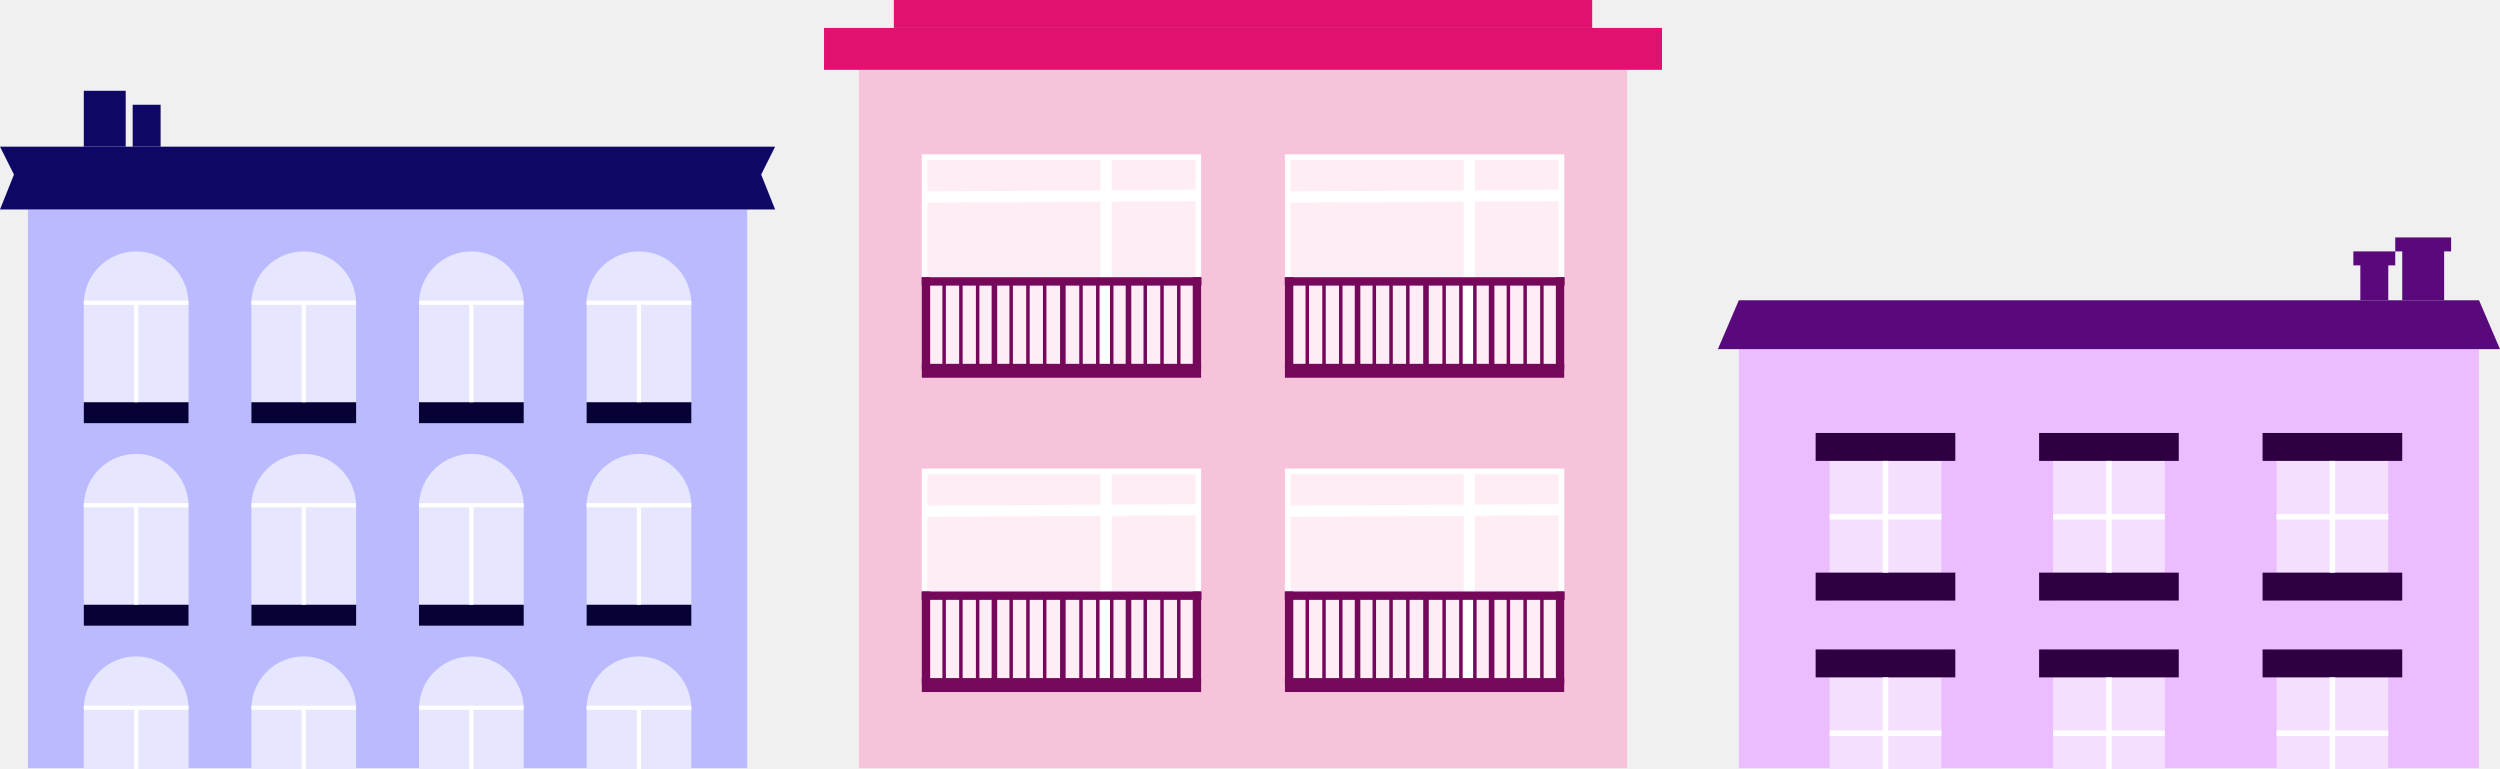
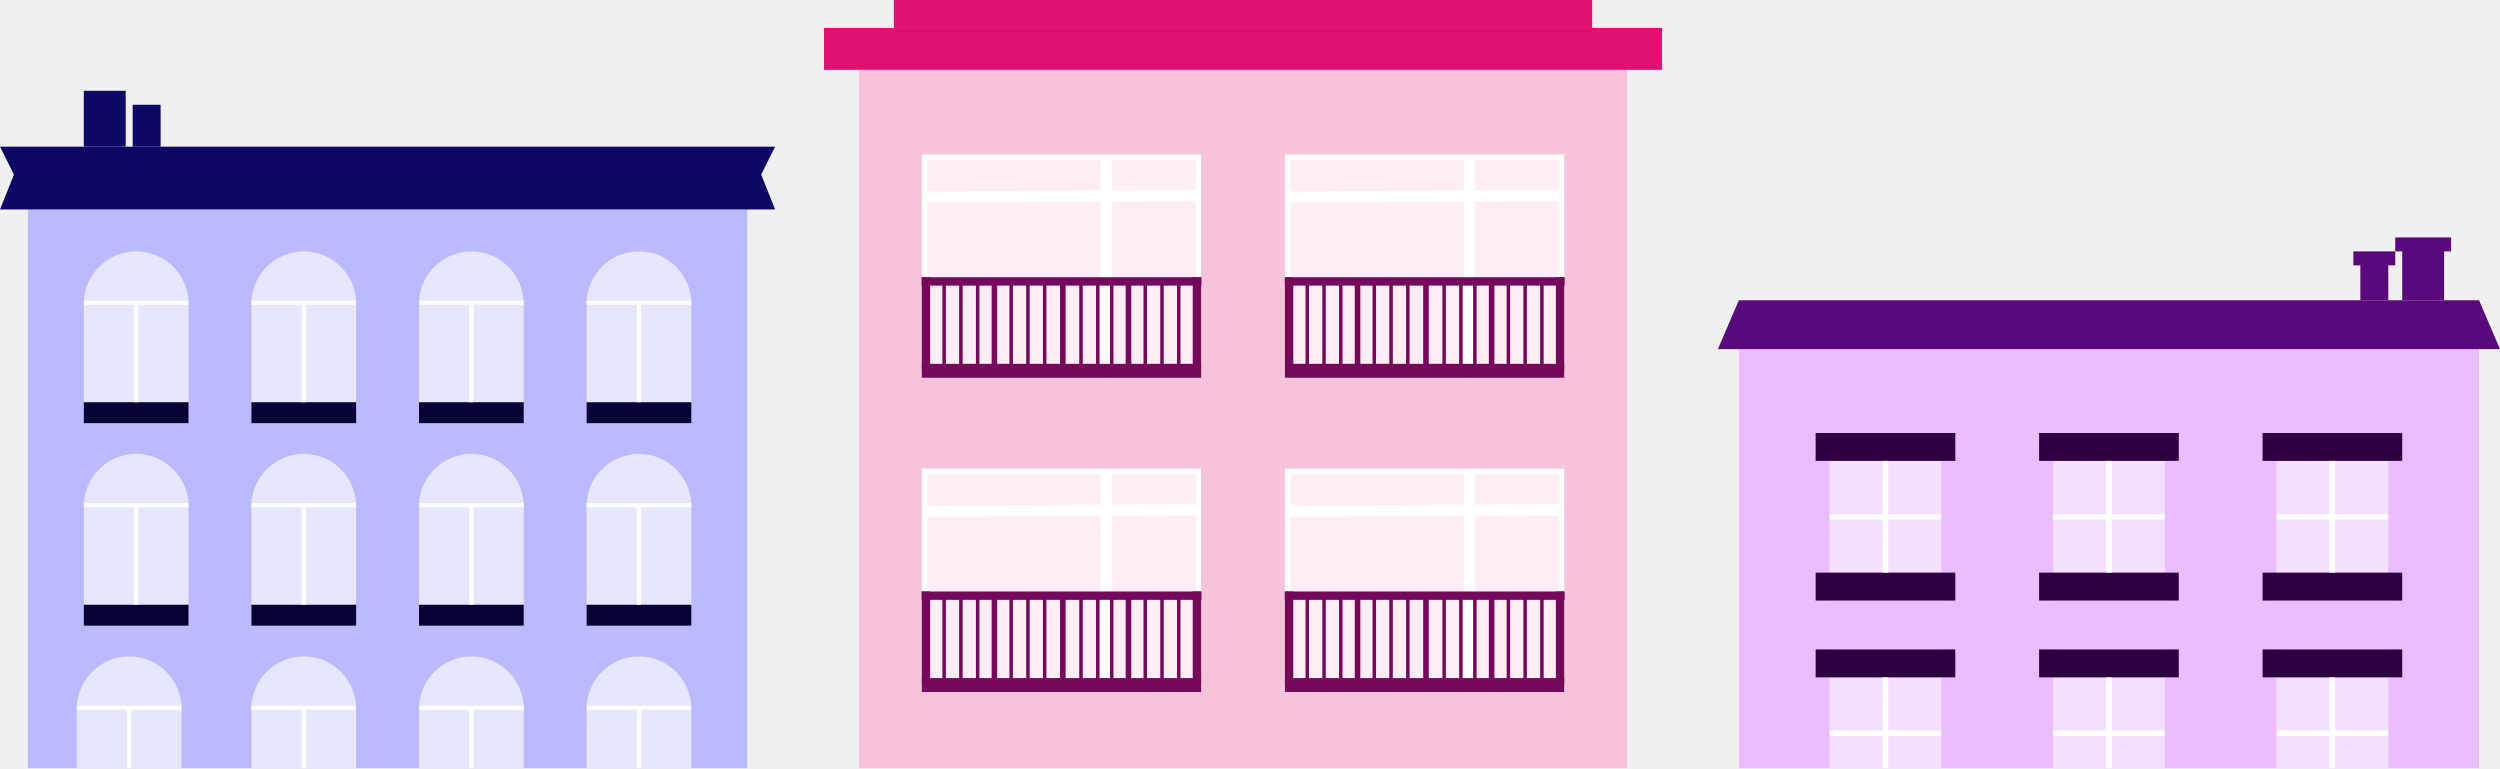
- <svg xmlns="http://www.w3.org/2000/svg" width="358px" height="110px" viewBox="0 0 358 110" version="1.1">
+ <svg xmlns="http://www.w3.org/2000/svg" xmlns:xlink="http://www.w3.org/1999/xlink" width="358px" height="110px" viewBox="0 0 358 110" version="1.1">
+   <defs>
+     <rect id="path-1" x="0" y="0" width="103" height="80" />
+     <rect id="path-3" x="0" y="0" width="106" height="60" />
+   </defs>
  <g id="Boplats-landing-page" stroke="none" stroke-width="1" fill="none" fill-rule="evenodd">
-     <g id="Desktop-HD" transform="translate(-130, -4488)">
-       <g id="Footer-Illustration" transform="translate(130, 4488)">
-         <rect id="Rectangle" fill="#BBBAFF" x="4" y="30" width="103" height="80" />
+     <g id="Artboard" transform="translate(-23, -851)">
+       <g id="Footer-Illustration" transform="translate(23, 851)">
+         <g id="Blue-window-+-Blue-window-+-Blue-window-+-Blue-window-Mask" transform="translate(4, 30)">
+           <mask id="mask-2" fill="white">
+             <use xlink:href="#path-1" />
+           </mask>
+           <use id="Mask" fill="#BBBAFF" xlink:href="#path-1" />
+           <g id="Blue-window" mask="url(#mask-2)">
+             <g transform="translate(7, 64)">
+               <path d="M7.5,0 C11.642,0 15,3.358 15,7.5 L15,7.5 L15,24.6 L0,24.6 L0,7.5 L0.004,7.257 C0.132,3.227 3.439,0 7.5,0 Z" id="Combined-Shape" stroke="none" fill="#E6E6FF" fill-rule="evenodd" />
+               <line x1="0.3" y1="7.35" x2="14.685" y2="7.35" id="Line-16" stroke="#FFFFFF" stroke-width="0.6" fill="none" stroke-linecap="square" />
+               <line x1="7.5" y1="7.5" x2="7.5" y2="21.3" id="Line-16" stroke="#FFFFFF" stroke-width="0.6" fill="none" stroke-linecap="square" />
+             </g>
+           </g>
+           <g id="Blue-window" mask="url(#mask-2)">
+             <g transform="translate(80, 64)">
+               <path d="M7.5,0 C11.642,0 15,3.358 15,7.5 L15,7.5 L15,24.6 L0,24.6 L0,7.5 L0.004,7.257 C0.132,3.227 3.439,0 7.5,0 Z" id="Combined-Shape" stroke="none" fill="#E6E6FF" fill-rule="evenodd" />
+               <line x1="0.3" y1="7.35" x2="14.685" y2="7.35" id="Line-16" stroke="#FFFFFF" stroke-width="0.6" fill="none" stroke-linecap="square" />
+               <line x1="7.5" y1="7.5" x2="7.5" y2="21.3" id="Line-16" stroke="#FFFFFF" stroke-width="0.6" fill="none" stroke-linecap="square" />
+             </g>
+           </g>
+           <g id="Blue-window" mask="url(#mask-2)">
+             <g transform="translate(32, 64)">
+               <path d="M7.5,0 C11.642,0 15,3.358 15,7.5 L15,7.5 L15,24.6 L0,24.6 L0,7.5 L0.004,7.257 C0.132,3.227 3.439,0 7.5,0 Z" id="Combined-Shape" stroke="none" fill="#E6E6FF" fill-rule="evenodd" />
+               <line x1="0.3" y1="7.35" x2="14.685" y2="7.35" id="Line-16" stroke="#FFFFFF" stroke-width="0.6" fill="none" stroke-linecap="square" />
+               <line x1="7.5" y1="7.5" x2="7.5" y2="21.3" id="Line-16" stroke="#FFFFFF" stroke-width="0.6" fill="none" stroke-linecap="square" />
+             </g>
+           </g>
+           <g id="Blue-window" mask="url(#mask-2)">
+             <g transform="translate(56, 64)">
+               <path d="M7.5,0 C11.642,0 15,3.358 15,7.5 L15,7.5 L15,24.6 L0,24.6 L0,7.5 L0.004,7.257 C0.132,3.227 3.439,0 7.5,0 Z" id="Combined-Shape" stroke="none" fill="#E6E6FF" fill-rule="evenodd" />
+               <line x1="0.3" y1="7.35" x2="14.685" y2="7.35" id="Line-16" stroke="#FFFFFF" stroke-width="0.6" fill="none" stroke-linecap="square" />
+               <line x1="7.5" y1="7.5" x2="7.5" y2="21.3" id="Line-16" stroke="#FFFFFF" stroke-width="0.6" fill="none" stroke-linecap="square" />
+             </g>
+           </g>
+         </g>
        <rect id="Rectangle" fill="#F7C3DB" x="123" y="10" width="110" height="100" />
-         <rect id="Rectangle" fill="#EBBDFF" x="249" y="50" width="106" height="60" />
+         <g id="Window-purple-+-Window-purple-+-Window-purple-Mask" transform="translate(249, 50)">
+           <mask id="mask-4" fill="white">
+             <use xlink:href="#path-3" />
+           </mask>
+           <use id="Mask" fill="#EBBDFF" xlink:href="#path-3" />
+           <g id="Window-purple" mask="url(#mask-4)">
+             <g transform="translate(43, 43)">
+               <rect id="Rectangle" stroke="none" fill="#F5DFFF" fill-rule="evenodd" x="2" y="0" width="16" height="24" />
+               <rect id="Rectangle" stroke="none" fill="#2E0041" fill-rule="evenodd" x="0" y="0" width="20" height="4" />
+               <line x1="10" y1="4.4" x2="10" y2="19.6" id="Line-17" stroke="#FFFFFF" stroke-width="0.8" fill="none" stroke-linecap="square" />
+               <line x1="10" y1="4.4" x2="10" y2="19.6" id="Line-17" stroke="#FFFFFF" stroke-width="0.8" fill="none" stroke-linecap="square" transform="translate(10, 12) rotate(-90) translate(-10, -12) " />
+             </g>
+           </g>
+           <g id="Window-purple" mask="url(#mask-4)">
+             <g transform="translate(75, 43)">
+               <rect id="Rectangle" stroke="none" fill="#F5DFFF" fill-rule="evenodd" x="2" y="0" width="16" height="24" />
+               <rect id="Rectangle" stroke="none" fill="#2E0041" fill-rule="evenodd" x="0" y="0" width="20" height="4" />
+               <line x1="10" y1="4.4" x2="10" y2="19.6" id="Line-17" stroke="#FFFFFF" stroke-width="0.8" fill="none" stroke-linecap="square" />
+               <line x1="10" y1="4.4" x2="10" y2="19.6" id="Line-17" stroke="#FFFFFF" stroke-width="0.8" fill="none" stroke-linecap="square" transform="translate(10, 12) rotate(-90) translate(-10, -12) " />
+             </g>
+           </g>
+           <g id="Window-purple" mask="url(#mask-4)">
+             <g transform="translate(11, 43)">
+               <rect id="Rectangle" stroke="none" fill="#F5DFFF" fill-rule="evenodd" x="2" y="0" width="16" height="24" />
+               <rect id="Rectangle" stroke="none" fill="#2E0041" fill-rule="evenodd" x="0" y="0" width="20" height="4" />
+               <line x1="10" y1="4.4" x2="10" y2="19.6" id="Line-17" stroke="#FFFFFF" stroke-width="0.8" fill="none" stroke-linecap="square" />
+               <line x1="10" y1="4.4" x2="10" y2="19.6" id="Line-17" stroke="#FFFFFF" stroke-width="0.8" fill="none" stroke-linecap="square" transform="translate(10, 12) rotate(-90) translate(-10, -12) " />
+             </g>
+           </g>
+         </g>
        <polygon id="Rectangle" fill="#0F0766" points="0 21 111 21 109 25 111 30 0 30 2 25" />
        <rect id="Rectangle" fill="#E01171" x="118" y="4" width="120" height="6" />
        <rect id="Rectangle" fill="#E01171" x="128" y="0" width="100" height="4" />
        <polygon id="Rectangle" fill="#59097B" points="249 43 355 43 358 50 246 50" />
        <g id="Window-purple" transform="translate(292, 62)">
          <rect id="Rectangle" fill="#F5DFFF" x="2" y="0" width="16" height="24" />
          <rect id="Rectangle" fill="#2E0041" x="0" y="0" width="20" height="4" />
          <rect id="Rectangle" fill="#2E0041" x="0" y="20" width="20" height="4" />
          <line x1="10" y1="4.4" x2="10" y2="19.6" id="Line-17" stroke="#FFFFFF" stroke-width="0.8" stroke-linecap="square" />
          <line x1="10" y1="4.4" x2="10" y2="19.6" id="Line-17" stroke="#FFFFFF" stroke-width="0.8" stroke-linecap="square" transform="translate(10, 12) rotate(-90) translate(-10, -12) " />
        </g>
        <g id="Window-purple" transform="translate(324, 62)">
          <rect id="Rectangle" fill="#F5DFFF" x="2" y="0" width="16" height="24" />
          <rect id="Rectangle" fill="#2E0041" x="0" y="0" width="20" height="4" />
          <rect id="Rectangle" fill="#2E0041" x="0" y="20" width="20" height="4" />
          <line x1="10" y1="4.4" x2="10" y2="19.6" id="Line-17" stroke="#FFFFFF" stroke-width="0.8" stroke-linecap="square" />
          <line x1="10" y1="4.4" x2="10" y2="19.6" id="Line-17" stroke="#FFFFFF" stroke-width="0.8" stroke-linecap="square" transform="translate(10, 12) rotate(-90) translate(-10, -12) " />
        </g>
        <g id="Window-purple" transform="translate(260, 62)">
          <rect id="Rectangle" fill="#F5DFFF" x="2" y="0" width="16" height="24" />
          <rect id="Rectangle" fill="#2E0041" x="0" y="0" width="20" height="4" />
          <rect id="Rectangle" fill="#2E0041" x="0" y="20" width="20" height="4" />
          <line x1="10" y1="4.4" x2="10" y2="19.6" id="Line-17" stroke="#FFFFFF" stroke-width="0.8" stroke-linecap="square" />
          <line x1="10" y1="4.4" x2="10" y2="19.6" id="Line-17" stroke="#FFFFFF" stroke-width="0.8" stroke-linecap="square" transform="translate(10, 12) rotate(-90) translate(-10, -12) " />
        </g>
-         <g id="Window-purple" transform="translate(292, 93)">
-           <rect id="Rectangle" fill="#F5DFFF" x="2" y="0" width="16" height="24" />
-           <rect id="Rectangle" fill="#2E0041" x="0" y="0" width="20" height="4" />
-           <line x1="10" y1="4.4" x2="10" y2="19.6" id="Line-17" stroke="#FFFFFF" stroke-width="0.8" stroke-linecap="square" />
-           <line x1="10" y1="4.4" x2="10" y2="19.6" id="Line-17" stroke="#FFFFFF" stroke-width="0.8" stroke-linecap="square" transform="translate(10, 12) rotate(-90) translate(-10, -12) " />
-         </g>
-         <g id="Window-purple" transform="translate(324, 93)">
-           <rect id="Rectangle" fill="#F5DFFF" x="2" y="0" width="16" height="24" />
-           <rect id="Rectangle" fill="#2E0041" x="0" y="0" width="20" height="4" />
-           <line x1="10" y1="4.4" x2="10" y2="19.6" id="Line-17" stroke="#FFFFFF" stroke-width="0.8" stroke-linecap="square" />
-           <line x1="10" y1="4.4" x2="10" y2="19.6" id="Line-17" stroke="#FFFFFF" stroke-width="0.8" stroke-linecap="square" transform="translate(10, 12) rotate(-90) translate(-10, -12) " />
-         </g>
-         <g id="Window-purple" transform="translate(260, 93)">
-           <rect id="Rectangle" fill="#F5DFFF" x="2" y="0" width="16" height="24" />
-           <rect id="Rectangle" fill="#2E0041" x="0" y="0" width="20" height="4" />
-           <line x1="10" y1="4.4" x2="10" y2="19.6" id="Line-17" stroke="#FFFFFF" stroke-width="0.8" stroke-linecap="square" />
-           <line x1="10" y1="4.4" x2="10" y2="19.6" id="Line-17" stroke="#FFFFFF" stroke-width="0.8" stroke-linecap="square" transform="translate(10, 12) rotate(-90) translate(-10, -12) " />
-         </g>
        <g id="Light-purple-window" transform="translate(132, 22)">
          <rect id="Rectangle" stroke="#FFFFFF" stroke-width="0.8" fill="#FFEDF5" x="0.4" y="0.5" width="39.2" height="31.2" />
          <line x1="26.4" y1="1.3" x2="26.4" y2="31.3" id="Line-19" stroke="#FFFFFF" stroke-width="1.6" stroke-linecap="square" />
          <line x1="20.1" y1="-12.4" x2="20.3" y2="24.6" id="Line-19" stroke="#FFFFFF" stroke-width="1.6" stroke-linecap="square" transform="translate(20.1, 6.2) rotate(-90) translate(-20.1, -6.2) " />
          <g id="Balcony" transform="translate(0, 18.1)">
            <rect id="Rectangle" fill="#76085C" x="0" y="12" width="40" height="2" />
            <line x1="0.583" y1="0.2" x2="39.45" y2="0.2" id="Line-20" stroke="#76085C" stroke-width="1.2" stroke-linecap="square" />
            <line x1="0.6" y1="0.2" x2="0.6" y2="12.2" id="Line-21" stroke="#76085C" stroke-width="1.2" stroke-linecap="square" />
            <line x1="39.4" y1="0.2" x2="39.4" y2="12.2" id="Line-21" stroke="#76085C" stroke-width="1.2" stroke-linecap="square" />
            <line x1="20.2" y1="1" x2="20.2" y2="12.2" id="Line-22" stroke="#76085C" stroke-width="0.8" stroke-linecap="square" />
            <line x1="10.4" y1="0.8" x2="10.4" y2="12" id="Line-22" stroke="#76085C" stroke-width="0.8" stroke-linecap="square" />
            <line x1="5.6" y1="0.8" x2="5.6" y2="12" id="Line-22" stroke="#76085C" stroke-width="0.5" stroke-linecap="square" />
            <line x1="3.2" y1="0.8" x2="3.2" y2="12" id="Line-22" stroke="#76085C" stroke-width="0.5" stroke-linecap="square" />
            <line x1="8" y1="0.8" x2="8" y2="12" id="Line-22" stroke="#76085C" stroke-width="0.5" stroke-linecap="square" />
            <line x1="15.2" y1="0.8" x2="15.2" y2="12" id="Line-22" stroke="#76085C" stroke-width="0.5" stroke-linecap="square" />
            <line x1="17.6" y1="0.8" x2="17.6" y2="12" id="Line-22" stroke="#76085C" stroke-width="0.5" stroke-linecap="square" />
            <line x1="12.8" y1="0.8" x2="12.8" y2="12" id="Line-22" stroke="#76085C" stroke-width="0.5" stroke-linecap="square" />
            <line x1="25.2" y1="0.8" x2="25.2" y2="12" id="Line-22" stroke="#76085C" stroke-width="0.5" stroke-linecap="square" />
            <line x1="27.2" y1="0.8" x2="27.2" y2="12" id="Line-22" stroke="#76085C" stroke-width="0.5" stroke-linecap="square" />
            <line x1="22.8" y1="0.8" x2="22.8" y2="12" id="Line-22" stroke="#76085C" stroke-width="0.5" stroke-linecap="square" />
            <line x1="34.4" y1="0.8" x2="34.4" y2="12" id="Line-22" stroke="#76085C" stroke-width="0.5" stroke-linecap="square" />
            <line x1="36.8" y1="0.8" x2="36.8" y2="12" id="Line-22" stroke="#76085C" stroke-width="0.5" stroke-linecap="square" />
            <line x1="32" y1="0.8" x2="32" y2="12" id="Line-22" stroke="#76085C" stroke-width="0.5" stroke-linecap="square" />
            <line x1="29.6" y1="0.8" x2="29.6" y2="12" id="Line-22" stroke="#76085C" stroke-width="0.8" stroke-linecap="square" />
          </g>
        </g>
        <g id="Light-purple-window" transform="translate(184, 22)">
          <rect id="Rectangle" stroke="#FFFFFF" stroke-width="0.8" fill="#FFEDF5" x="0.4" y="0.5" width="39.2" height="31.2" />
          <line x1="26.4" y1="1.3" x2="26.4" y2="31.3" id="Line-19" stroke="#FFFFFF" stroke-width="1.6" stroke-linecap="square" />
          <line x1="20.1" y1="-12.4" x2="20.3" y2="24.6" id="Line-19" stroke="#FFFFFF" stroke-width="1.6" stroke-linecap="square" transform="translate(20.1, 6.2) rotate(-90) translate(-20.1, -6.2) " />
          <g id="Balcony" transform="translate(0, 18.1)">
            <rect id="Rectangle" fill="#76085C" x="0" y="12" width="40" height="2" />
            <line x1="0.583" y1="0.2" x2="39.45" y2="0.2" id="Line-20" stroke="#76085C" stroke-width="1.2" stroke-linecap="square" />
            <line x1="0.6" y1="0.2" x2="0.6" y2="12.2" id="Line-21" stroke="#76085C" stroke-width="1.2" stroke-linecap="square" />
            <line x1="39.4" y1="0.2" x2="39.4" y2="12.2" id="Line-21" stroke="#76085C" stroke-width="1.2" stroke-linecap="square" />
            <line x1="20.2" y1="1" x2="20.2" y2="12.2" id="Line-22" stroke="#76085C" stroke-width="0.8" stroke-linecap="square" />
            <line x1="10.4" y1="0.8" x2="10.4" y2="12" id="Line-22" stroke="#76085C" stroke-width="0.8" stroke-linecap="square" />
            <line x1="5.6" y1="0.8" x2="5.6" y2="12" id="Line-22" stroke="#76085C" stroke-width="0.5" stroke-linecap="square" />
            <line x1="3.2" y1="0.8" x2="3.2" y2="12" id="Line-22" stroke="#76085C" stroke-width="0.5" stroke-linecap="square" />
            <line x1="8" y1="0.8" x2="8" y2="12" id="Line-22" stroke="#76085C" stroke-width="0.5" stroke-linecap="square" />
            <line x1="15.2" y1="0.8" x2="15.2" y2="12" id="Line-22" stroke="#76085C" stroke-width="0.5" stroke-linecap="square" />
            <line x1="17.6" y1="0.8" x2="17.6" y2="12" id="Line-22" stroke="#76085C" stroke-width="0.5" stroke-linecap="square" />
            <line x1="12.8" y1="0.8" x2="12.8" y2="12" id="Line-22" stroke="#76085C" stroke-width="0.5" stroke-linecap="square" />
            <line x1="25.2" y1="0.8" x2="25.2" y2="12" id="Line-22" stroke="#76085C" stroke-width="0.5" stroke-linecap="square" />
            <line x1="27.2" y1="0.8" x2="27.2" y2="12" id="Line-22" stroke="#76085C" stroke-width="0.5" stroke-linecap="square" />
            <line x1="22.8" y1="0.8" x2="22.8" y2="12" id="Line-22" stroke="#76085C" stroke-width="0.5" stroke-linecap="square" />
            <line x1="34.4" y1="0.8" x2="34.4" y2="12" id="Line-22" stroke="#76085C" stroke-width="0.5" stroke-linecap="square" />
            <line x1="36.8" y1="0.8" x2="36.8" y2="12" id="Line-22" stroke="#76085C" stroke-width="0.5" stroke-linecap="square" />
            <line x1="32" y1="0.8" x2="32" y2="12" id="Line-22" stroke="#76085C" stroke-width="0.5" stroke-linecap="square" />
            <line x1="29.6" y1="0.8" x2="29.6" y2="12" id="Line-22" stroke="#76085C" stroke-width="0.8" stroke-linecap="square" />
          </g>
        </g>
        <g id="Light-purple-window" transform="translate(132, 67)">
          <rect id="Rectangle" stroke="#FFFFFF" stroke-width="0.8" fill="#FFEDF5" x="0.4" y="0.5" width="39.2" height="31.2" />
          <line x1="26.4" y1="1.3" x2="26.4" y2="31.3" id="Line-19" stroke="#FFFFFF" stroke-width="1.6" stroke-linecap="square" />
          <line x1="20.1" y1="-12.4" x2="20.3" y2="24.6" id="Line-19" stroke="#FFFFFF" stroke-width="1.6" stroke-linecap="square" transform="translate(20.1, 6.2) rotate(-90) translate(-20.1, -6.2) " />
          <g id="Balcony" transform="translate(0, 18.1)">
            <rect id="Rectangle" fill="#76085C" x="0" y="12" width="40" height="2" />
            <line x1="0.583" y1="0.2" x2="39.45" y2="0.2" id="Line-20" stroke="#76085C" stroke-width="1.2" stroke-linecap="square" />
            <line x1="0.6" y1="0.2" x2="0.6" y2="12.2" id="Line-21" stroke="#76085C" stroke-width="1.2" stroke-linecap="square" />
            <line x1="39.4" y1="0.2" x2="39.4" y2="12.2" id="Line-21" stroke="#76085C" stroke-width="1.2" stroke-linecap="square" />
            <line x1="20.2" y1="1" x2="20.2" y2="12.2" id="Line-22" stroke="#76085C" stroke-width="0.8" stroke-linecap="square" />
            <line x1="10.4" y1="0.8" x2="10.4" y2="12" id="Line-22" stroke="#76085C" stroke-width="0.8" stroke-linecap="square" />
            <line x1="5.6" y1="0.8" x2="5.6" y2="12" id="Line-22" stroke="#76085C" stroke-width="0.5" stroke-linecap="square" />
            <line x1="3.2" y1="0.8" x2="3.2" y2="12" id="Line-22" stroke="#76085C" stroke-width="0.5" stroke-linecap="square" />
            <line x1="8" y1="0.8" x2="8" y2="12" id="Line-22" stroke="#76085C" stroke-width="0.5" stroke-linecap="square" />
            <line x1="15.2" y1="0.8" x2="15.2" y2="12" id="Line-22" stroke="#76085C" stroke-width="0.5" stroke-linecap="square" />
            <line x1="17.6" y1="0.8" x2="17.6" y2="12" id="Line-22" stroke="#76085C" stroke-width="0.5" stroke-linecap="square" />
            <line x1="12.8" y1="0.8" x2="12.8" y2="12" id="Line-22" stroke="#76085C" stroke-width="0.5" stroke-linecap="square" />
            <line x1="25.2" y1="0.8" x2="25.2" y2="12" id="Line-22" stroke="#76085C" stroke-width="0.5" stroke-linecap="square" />
            <line x1="27.2" y1="0.8" x2="27.2" y2="12" id="Line-22" stroke="#76085C" stroke-width="0.5" stroke-linecap="square" />
            <line x1="22.8" y1="0.8" x2="22.8" y2="12" id="Line-22" stroke="#76085C" stroke-width="0.5" stroke-linecap="square" />
            <line x1="34.4" y1="0.8" x2="34.4" y2="12" id="Line-22" stroke="#76085C" stroke-width="0.5" stroke-linecap="square" />
            <line x1="36.8" y1="0.8" x2="36.8" y2="12" id="Line-22" stroke="#76085C" stroke-width="0.5" stroke-linecap="square" />
            <line x1="32" y1="0.8" x2="32" y2="12" id="Line-22" stroke="#76085C" stroke-width="0.5" stroke-linecap="square" />
            <line x1="29.6" y1="0.8" x2="29.6" y2="12" id="Line-22" stroke="#76085C" stroke-width="0.8" stroke-linecap="square" />
          </g>
        </g>
        <g id="Light-purple-window" transform="translate(184, 67)">
          <rect id="Rectangle" stroke="#FFFFFF" stroke-width="0.8" fill="#FFEDF5" x="0.4" y="0.5" width="39.2" height="31.2" />
          <line x1="26.4" y1="1.3" x2="26.4" y2="31.3" id="Line-19" stroke="#FFFFFF" stroke-width="1.6" stroke-linecap="square" />
          <line x1="20.1" y1="-12.4" x2="20.3" y2="24.6" id="Line-19" stroke="#FFFFFF" stroke-width="1.6" stroke-linecap="square" transform="translate(20.1, 6.2) rotate(-90) translate(-20.1, -6.2) " />
          <g id="Balcony" transform="translate(0, 18.1)">
            <rect id="Rectangle" fill="#76085C" x="0" y="12" width="40" height="2" />
            <line x1="0.583" y1="0.2" x2="39.45" y2="0.2" id="Line-20" stroke="#76085C" stroke-width="1.2" stroke-linecap="square" />
            <line x1="0.6" y1="0.2" x2="0.6" y2="12.2" id="Line-21" stroke="#76085C" stroke-width="1.2" stroke-linecap="square" />
            <line x1="39.4" y1="0.2" x2="39.4" y2="12.2" id="Line-21" stroke="#76085C" stroke-width="1.2" stroke-linecap="square" />
            <line x1="20.2" y1="1" x2="20.2" y2="12.2" id="Line-22" stroke="#76085C" stroke-width="0.8" stroke-linecap="square" />
            <line x1="10.4" y1="0.8" x2="10.4" y2="12" id="Line-22" stroke="#76085C" stroke-width="0.8" stroke-linecap="square" />
            <line x1="5.6" y1="0.8" x2="5.6" y2="12" id="Line-22" stroke="#76085C" stroke-width="0.5" stroke-linecap="square" />
            <line x1="3.2" y1="0.8" x2="3.2" y2="12" id="Line-22" stroke="#76085C" stroke-width="0.5" stroke-linecap="square" />
            <line x1="8" y1="0.8" x2="8" y2="12" id="Line-22" stroke="#76085C" stroke-width="0.5" stroke-linecap="square" />
            <line x1="15.2" y1="0.8" x2="15.2" y2="12" id="Line-22" stroke="#76085C" stroke-width="0.5" stroke-linecap="square" />
            <line x1="17.6" y1="0.8" x2="17.6" y2="12" id="Line-22" stroke="#76085C" stroke-width="0.5" stroke-linecap="square" />
            <line x1="12.8" y1="0.8" x2="12.8" y2="12" id="Line-22" stroke="#76085C" stroke-width="0.5" stroke-linecap="square" />
            <line x1="25.2" y1="0.8" x2="25.2" y2="12" id="Line-22" stroke="#76085C" stroke-width="0.5" stroke-linecap="square" />
            <line x1="27.2" y1="0.8" x2="27.2" y2="12" id="Line-22" stroke="#76085C" stroke-width="0.5" stroke-linecap="square" />
            <line x1="22.8" y1="0.8" x2="22.8" y2="12" id="Line-22" stroke="#76085C" stroke-width="0.5" stroke-linecap="square" />
            <line x1="34.4" y1="0.8" x2="34.4" y2="12" id="Line-22" stroke="#76085C" stroke-width="0.5" stroke-linecap="square" />
            <line x1="36.8" y1="0.8" x2="36.8" y2="12" id="Line-22" stroke="#76085C" stroke-width="0.5" stroke-linecap="square" />
            <line x1="32" y1="0.8" x2="32" y2="12" id="Line-22" stroke="#76085C" stroke-width="0.5" stroke-linecap="square" />
            <line x1="29.6" y1="0.8" x2="29.6" y2="12" id="Line-22" stroke="#76085C" stroke-width="0.8" stroke-linecap="square" />
          </g>
        </g>
        <g id="Blue-window" transform="translate(12, 36)">
          <path d="M7.5,0 C11.642,0 15,3.358 15,7.5 L15,7.5 L15,24.6 L0,24.6 L0,7.5 L0.004,7.257 C0.132,3.227 3.439,0 7.5,0 Z" id="Combined-Shape" fill="#E6E6FF" />
          <rect id="Rectangle" fill="#060235" x="0" y="21.6" width="15" height="3" />
          <line x1="0.3" y1="7.35" x2="14.685" y2="7.35" id="Line-16" stroke="#FFFFFF" stroke-width="0.6" stroke-linecap="square" />
          <line x1="7.5" y1="7.5" x2="7.5" y2="21.3" id="Line-16" stroke="#FFFFFF" stroke-width="0.6" stroke-linecap="square" />
        </g>
        <g id="Blue-window" transform="translate(84, 36)">
          <path d="M7.5,0 C11.642,0 15,3.358 15,7.5 L15,7.5 L15,24.6 L0,24.6 L0,7.5 L0.004,7.257 C0.132,3.227 3.439,0 7.5,0 Z" id="Combined-Shape" fill="#E6E6FF" />
          <rect id="Rectangle" fill="#060235" x="0" y="21.6" width="15" height="3" />
          <line x1="0.3" y1="7.35" x2="14.685" y2="7.35" id="Line-16" stroke="#FFFFFF" stroke-width="0.6" stroke-linecap="square" />
          <line x1="7.5" y1="7.5" x2="7.5" y2="21.3" id="Line-16" stroke="#FFFFFF" stroke-width="0.6" stroke-linecap="square" />
        </g>
        <g id="Blue-window" transform="translate(36, 36)">
          <path d="M7.5,0 C11.642,0 15,3.358 15,7.5 L15,7.5 L15,24.6 L0,24.6 L0,7.5 L0.004,7.257 C0.132,3.227 3.439,0 7.5,0 Z" id="Combined-Shape" fill="#E6E6FF" />
          <rect id="Rectangle" fill="#060235" x="0" y="21.6" width="15" height="3" />
          <line x1="0.3" y1="7.35" x2="14.685" y2="7.35" id="Line-16" stroke="#FFFFFF" stroke-width="0.6" stroke-linecap="square" />
          <line x1="7.5" y1="7.5" x2="7.5" y2="21.3" id="Line-16" stroke="#FFFFFF" stroke-width="0.6" stroke-linecap="square" />
        </g>
        <g id="Blue-window" transform="translate(60, 36)">
          <path d="M7.5,0 C11.642,0 15,3.358 15,7.5 L15,7.5 L15,24.6 L0,24.6 L0,7.5 L0.004,7.257 C0.132,3.227 3.439,0 7.5,0 Z" id="Combined-Shape" fill="#E6E6FF" />
          <rect id="Rectangle" fill="#060235" x="0" y="21.6" width="15" height="3" />
          <line x1="0.3" y1="7.35" x2="14.685" y2="7.35" id="Line-16" stroke="#FFFFFF" stroke-width="0.6" stroke-linecap="square" />
          <line x1="7.5" y1="7.5" x2="7.5" y2="21.3" id="Line-16" stroke="#FFFFFF" stroke-width="0.6" stroke-linecap="square" />
        </g>
        <g id="Blue-window" transform="translate(12, 65)">
          <path d="M7.5,0 C11.642,0 15,3.358 15,7.5 L15,7.5 L15,24.6 L0,24.6 L0,7.5 L0.004,7.257 C0.132,3.227 3.439,0 7.5,0 Z" id="Combined-Shape" fill="#E6E6FF" />
          <rect id="Rectangle" fill="#060235" x="0" y="21.6" width="15" height="3" />
          <line x1="0.3" y1="7.35" x2="14.685" y2="7.35" id="Line-16" stroke="#FFFFFF" stroke-width="0.6" stroke-linecap="square" />
          <line x1="7.5" y1="7.5" x2="7.5" y2="21.3" id="Line-16" stroke="#FFFFFF" stroke-width="0.6" stroke-linecap="square" />
        </g>
        <g id="Blue-window" transform="translate(84, 65)">
          <path d="M7.5,0 C11.642,0 15,3.358 15,7.5 L15,7.5 L15,24.6 L0,24.6 L0,7.5 L0.004,7.257 C0.132,3.227 3.439,0 7.5,0 Z" id="Combined-Shape" fill="#E6E6FF" />
          <rect id="Rectangle" fill="#060235" x="0" y="21.6" width="15" height="3" />
          <line x1="0.3" y1="7.35" x2="14.685" y2="7.35" id="Line-16" stroke="#FFFFFF" stroke-width="0.6" stroke-linecap="square" />
          <line x1="7.5" y1="7.5" x2="7.5" y2="21.3" id="Line-16" stroke="#FFFFFF" stroke-width="0.6" stroke-linecap="square" />
        </g>
        <g id="Blue-window" transform="translate(36, 65)">
          <path d="M7.5,0 C11.642,0 15,3.358 15,7.5 L15,7.5 L15,24.6 L0,24.6 L0,7.5 L0.004,7.257 C0.132,3.227 3.439,0 7.5,0 Z" id="Combined-Shape" fill="#E6E6FF" />
          <rect id="Rectangle" fill="#060235" x="0" y="21.6" width="15" height="3" />
          <line x1="0.3" y1="7.35" x2="14.685" y2="7.35" id="Line-16" stroke="#FFFFFF" stroke-width="0.6" stroke-linecap="square" />
          <line x1="7.5" y1="7.5" x2="7.5" y2="21.3" id="Line-16" stroke="#FFFFFF" stroke-width="0.6" stroke-linecap="square" />
        </g>
        <g id="Blue-window" transform="translate(60, 65)">
          <path d="M7.5,0 C11.642,0 15,3.358 15,7.5 L15,7.5 L15,24.6 L0,24.6 L0,7.5 L0.004,7.257 C0.132,3.227 3.439,0 7.5,0 Z" id="Combined-Shape" fill="#E6E6FF" />
          <rect id="Rectangle" fill="#060235" x="0" y="21.6" width="15" height="3" />
-           <line x1="0.3" y1="7.35" x2="14.685" y2="7.35" id="Line-16" stroke="#FFFFFF" stroke-width="0.6" stroke-linecap="square" />
-           <line x1="7.5" y1="7.5" x2="7.5" y2="21.3" id="Line-16" stroke="#FFFFFF" stroke-width="0.6" stroke-linecap="square" />
-         </g>
-         <g id="Blue-window" transform="translate(12, 94)">
-           <path d="M7.5,0 C11.642,0 15,3.358 15,7.5 L15,7.5 L15,24.6 L0,24.6 L0,7.5 L0.004,7.257 C0.132,3.227 3.439,0 7.5,0 Z" id="Combined-Shape" fill="#E6E6FF" />
-           <line x1="0.3" y1="7.35" x2="14.685" y2="7.35" id="Line-16" stroke="#FFFFFF" stroke-width="0.6" stroke-linecap="square" />
-           <line x1="7.5" y1="7.5" x2="7.5" y2="21.3" id="Line-16" stroke="#FFFFFF" stroke-width="0.6" stroke-linecap="square" />
-         </g>
-         <g id="Blue-window" transform="translate(84, 94)">
-           <path d="M7.5,0 C11.642,0 15,3.358 15,7.5 L15,7.5 L15,24.6 L0,24.6 L0,7.5 L0.004,7.257 C0.132,3.227 3.439,0 7.5,0 Z" id="Combined-Shape" fill="#E6E6FF" />
-           <line x1="0.3" y1="7.35" x2="14.685" y2="7.35" id="Line-16" stroke="#FFFFFF" stroke-width="0.6" stroke-linecap="square" />
-           <line x1="7.5" y1="7.5" x2="7.5" y2="21.3" id="Line-16" stroke="#FFFFFF" stroke-width="0.6" stroke-linecap="square" />
-         </g>
-         <g id="Blue-window" transform="translate(36, 94)">
-           <path d="M7.5,0 C11.642,0 15,3.358 15,7.5 L15,7.5 L15,24.6 L0,24.6 L0,7.5 L0.004,7.257 C0.132,3.227 3.439,0 7.5,0 Z" id="Combined-Shape" fill="#E6E6FF" />
-           <line x1="0.3" y1="7.35" x2="14.685" y2="7.35" id="Line-16" stroke="#FFFFFF" stroke-width="0.6" stroke-linecap="square" />
-           <line x1="7.5" y1="7.5" x2="7.5" y2="21.3" id="Line-16" stroke="#FFFFFF" stroke-width="0.6" stroke-linecap="square" />
-         </g>
-         <g id="Blue-window" transform="translate(60, 94)">
-           <path d="M7.5,0 C11.642,0 15,3.358 15,7.5 L15,7.5 L15,24.6 L0,24.6 L0,7.5 L0.004,7.257 C0.132,3.227 3.439,0 7.5,0 Z" id="Combined-Shape" fill="#E6E6FF" />
          <line x1="0.3" y1="7.35" x2="14.685" y2="7.35" id="Line-16" stroke="#FFFFFF" stroke-width="0.6" stroke-linecap="square" />
          <line x1="7.5" y1="7.5" x2="7.5" y2="21.3" id="Line-16" stroke="#FFFFFF" stroke-width="0.6" stroke-linecap="square" />
        </g>
        <rect id="Rectangle" fill="#0F0766" x="12" y="13" width="6" height="8" />
        <rect id="Rectangle" fill="#0F0766" x="19" y="15" width="4" height="6" />
        <rect id="Rectangle" fill="#59097B" transform="translate(347, 39) scale(-1, 1) translate(-347, -39) " x="344" y="35" width="6" height="8" />
        <rect id="Rectangle" stroke="#59097B" x="343.5" y="34.5" width="7" height="1" />
        <rect id="Rectangle" stroke="#59097B" x="337.5" y="36.5" width="5" height="1" />
        <rect id="Rectangle" fill="#59097B" transform="translate(340, 40) scale(-1, 1) translate(-340, -40) " x="338" y="37" width="4" height="6" />
      </g>
    </g>
  </g>
</svg>
